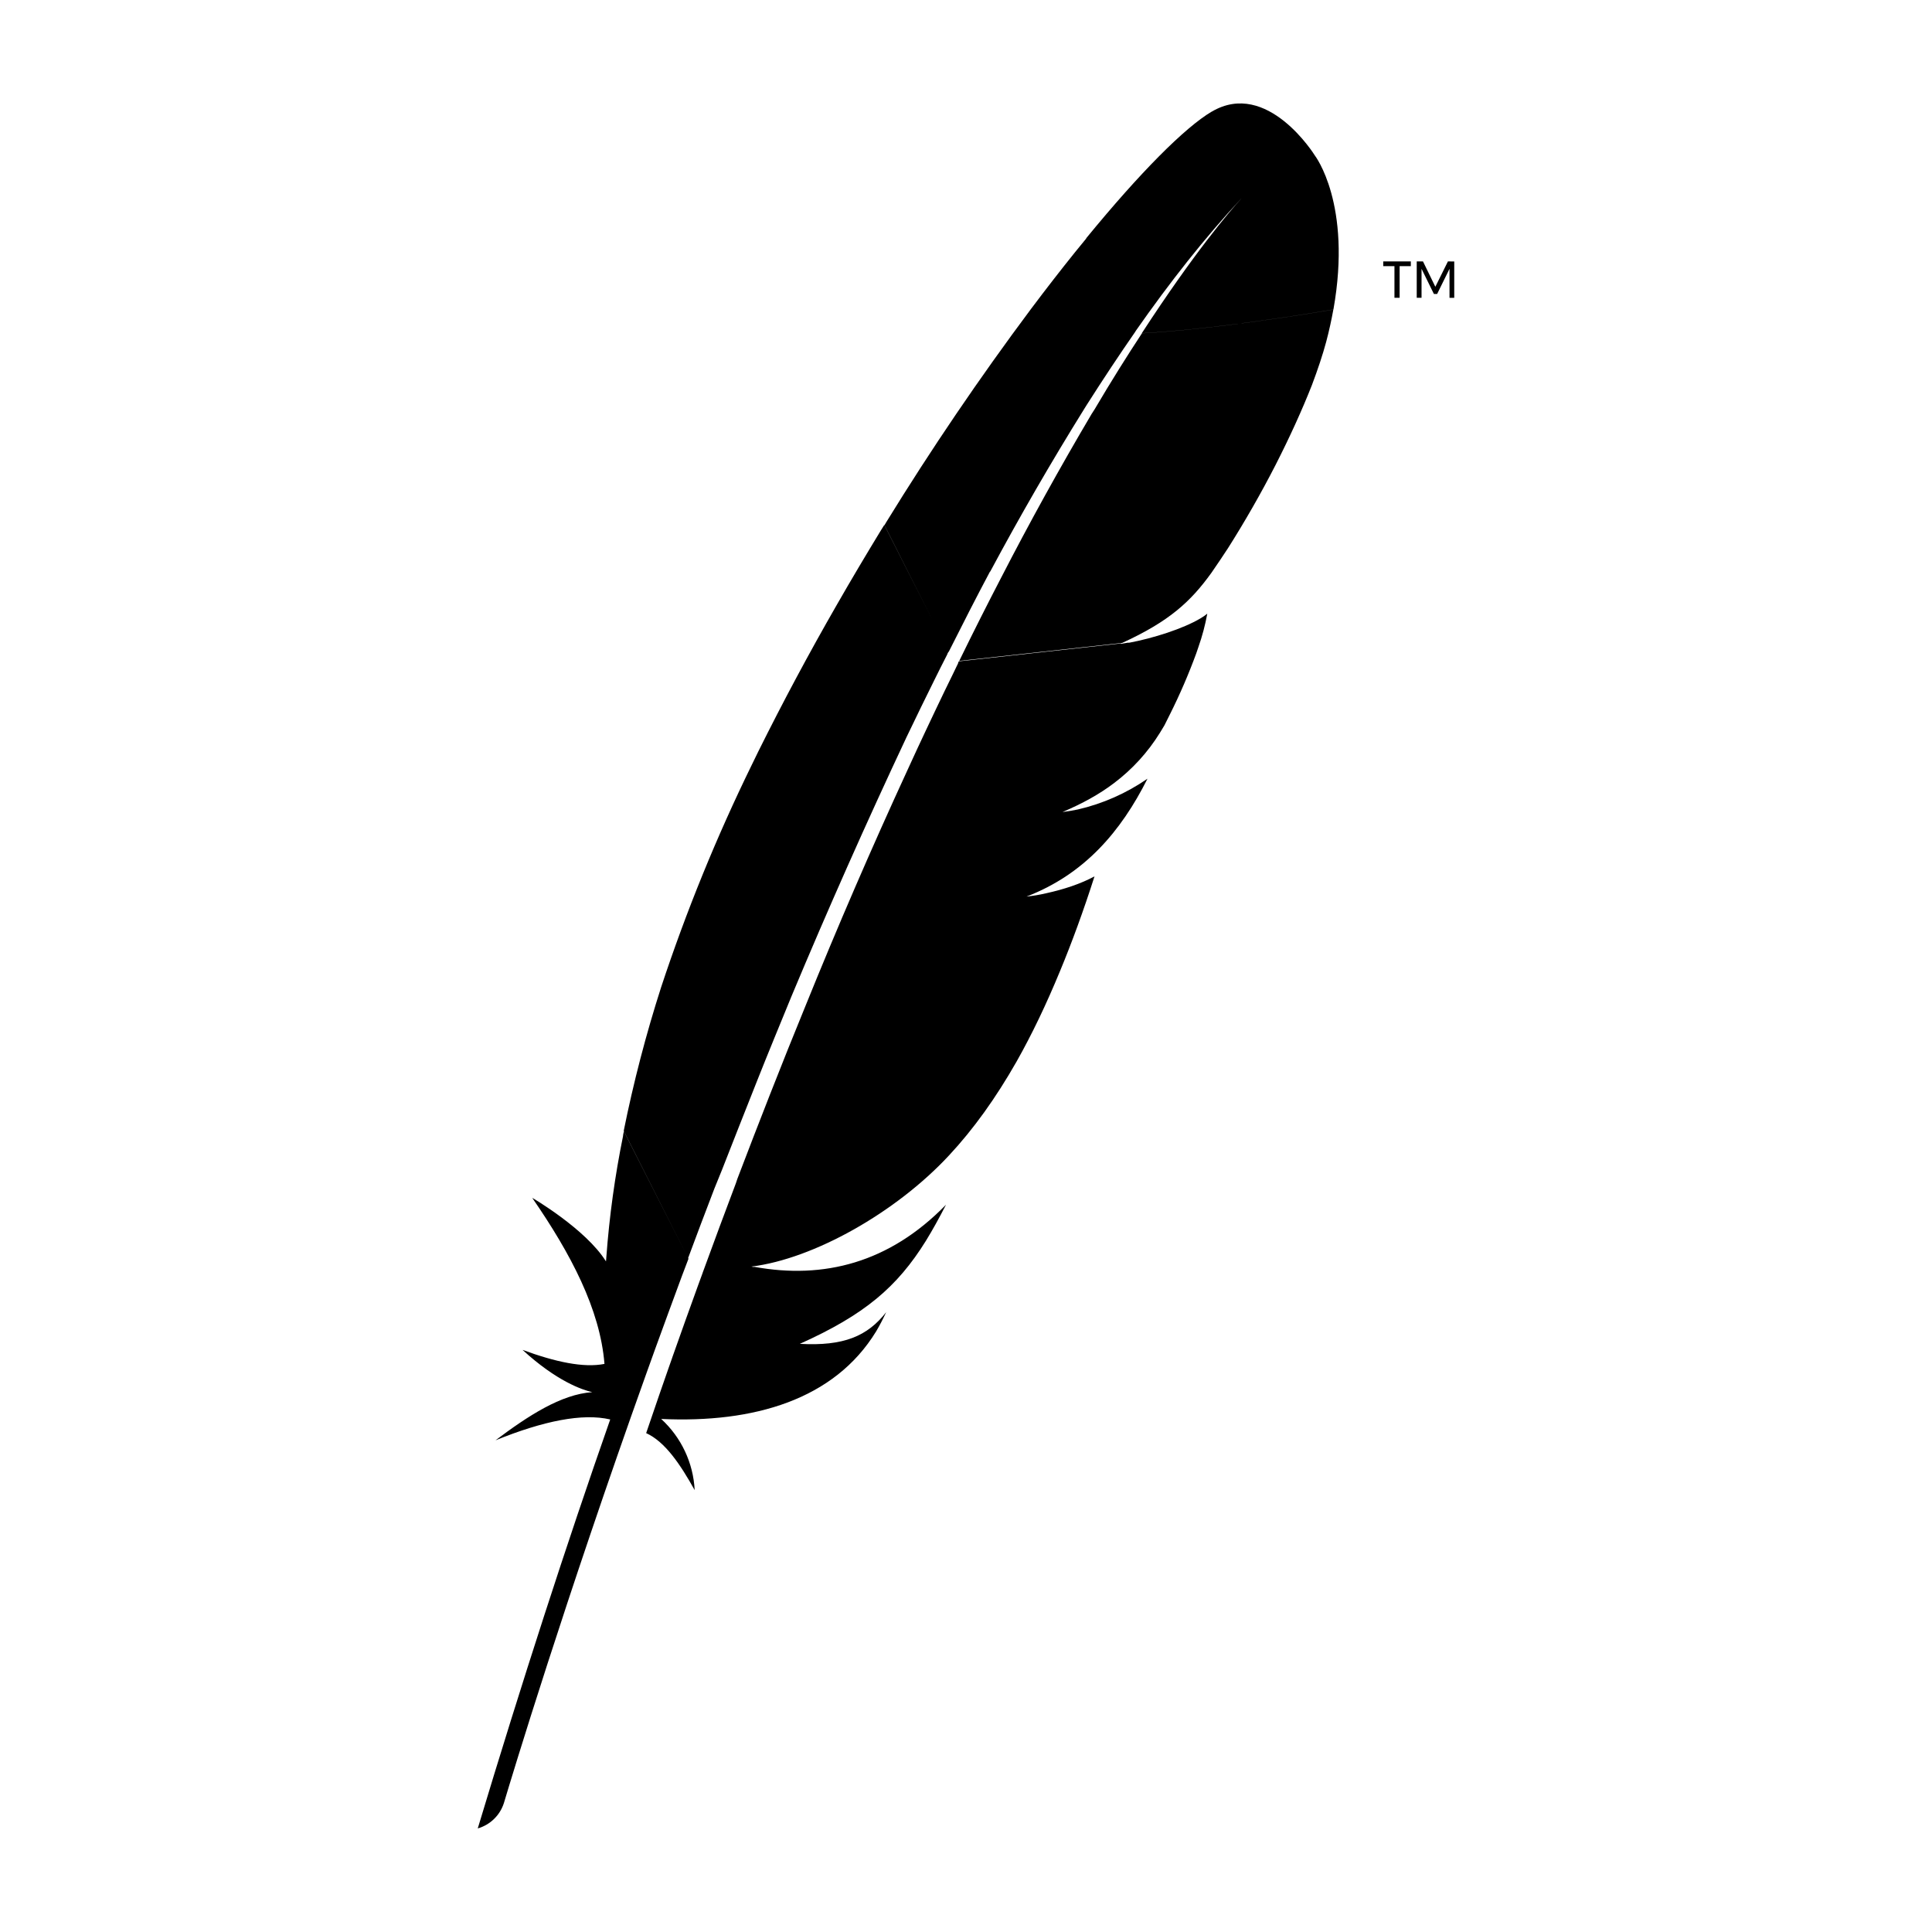
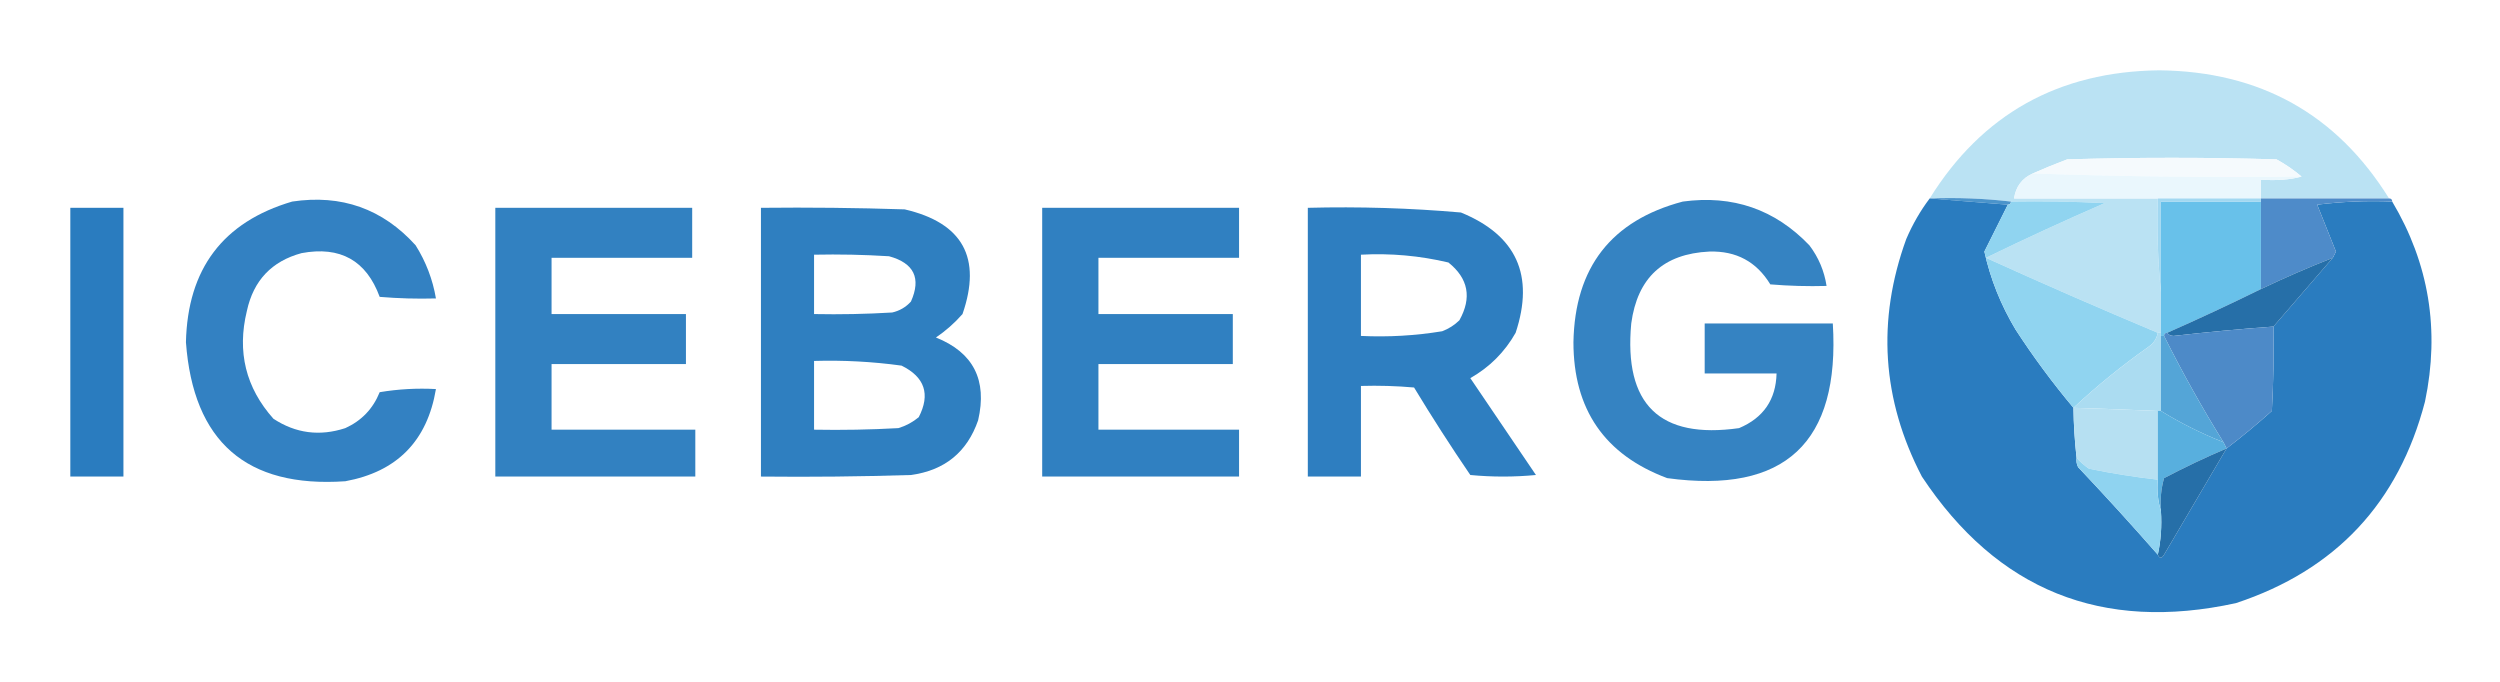
- <svg xmlns="http://www.w3.org/2000/svg" role="img" viewBox="-1.44 -1.44 26.88 26.88">
-   <path d="M17.805 2.197v.066h.156v.44h.072v-.44h.156v-.066zm.9 0l-.175.353-.172-.353h-.087v.506h.067V2.3l.172.35h.045l.172-.35v.404h.066v-.506zm-4.257 1c-.204.31-.424.66-.66 1.06l-.04.062a44.457 44.457 0 00-1.265 2.29c-.187.36-.38.742-.577 1.146l2.267-.25c.66-.302.955-.578 1.242-.976a15.5 15.5 0 00.23-.342c.23-.363.46-.763.663-1.16.197-.386.37-.767.505-1.11.083-.22.15-.422.198-.6.042-.158.074-.307.1-.45-.884.15-1.965.295-2.668.33zM11.894 7.78l-.077.16c-.078.16-.157.32-.236.488-.086.18-.172.364-.26.552l-.132.287a75.265 75.265 0 00-1.427 3.3c-.163.397-.327.807-.493 1.23-.15.38-.297.765-.45 1.164l-.02.06c-.15.396-.3.802-.453 1.22l-.01.027.72-.08a.213.213 0 01-.042-.006c.863-.106 2.01-.75 2.75-1.547.342-.367.652-.8.94-1.306.213-.377.413-.795.604-1.258.168-.405.328-.843.48-1.318-.196.105-.423.18-.673.235a2.184 2.184 0 01-.273.046c.806-.31 1.314-.905 1.683-1.64a2.816 2.816 0 01-.968.428c-.06.012-.116.022-.174.03l-.043.006h.002c.278-.118.514-.248.718-.403a2.571 2.571 0 00.637-.698l.063-.104.077-.154a8.107 8.107 0 00.367-.85l.03-.088a3.04 3.04 0 00.123-.463.733.733 0 01-.094.065c-.243.145-.66.277-.996.34l.663-.074-.664.073h-.017l-.1.017c.006-.003.01-.006.017-.008l-2.265.25-.013.022zM8.27 16.45c-.117.323-.236.654-.355.992l-.005.015c-.016.046-.032.094-.05.142-.08.227-.15.432-.31.9.264.12.475.435.675.793a1.44 1.44 0 00-.466-.99c1.293.06 2.41-.27 2.99-1.217.05-.084.096-.173.14-.268-.26.333-.59.474-1.2.44 0 0-.004 0-.005.002l.004-.002c.9-.404 1.354-.79 1.754-1.433.094-.153.186-.32.28-.503-.788.81-1.702 1.04-2.664.865l-.72.078a6.43 6.43 0 00-.067.183zM15.42.112c-.376.222-1 .85-1.748 1.763l.686 1.294c.48-.687.97-1.307 1.462-1.836l.058-.062c-.02.02-.04.04-.057.062-.16.176-.644.74-1.375 1.863.703-.035 1.784-.18 2.666-.33.262-1.47-.258-2.142-.258-2.142s-.66-1.07-1.436-.61zm-3.084 6.402a40.253 40.253 0 011.306-2.26l.04-.064c.224-.352.45-.693.677-1.02l-.685-1.293-.157.192c-.197.245-.403.51-.613.79a39.853 39.853 0 00-2.016 2.97l-.022.038.893 1.763c.19-.378.38-.752.575-1.118zm-3.73 8.32c.158-.406.319-.81.483-1.225.156-.394.32-.79.484-1.19a91.133 91.133 0 011.6-3.604l.205-.424c.12-.243.237-.485.36-.724a.125.125 0 01.02-.04l-.895-1.763-.044.07c-.207.34-.414.687-.617 1.042a38.056 38.056 0 00-1.092 2.04l-.094.193a24.573 24.573 0 00-1.258 3.087 18.492 18.492 0 00-.52 1.997l.896 1.77c.117-.317.24-.638.364-.963zm-1.376-.476a13.38 13.38 0 00-.234 1.692c0 .02-.004.04-.005.06-.28-.45-1.03-.888-1.026-.884.537.778.944 1.55 1.005 2.31-.29.058-.684-.027-1.14-.195.475.436.83.556.97.588-.434.03-.89.328-1.346.67.668-.27 1.21-.38 1.596-.29-.61 1.74-1.23 3.655-1.843 5.69a.538.538 0 00.364-.354c.11-.368.84-2.786 1.978-5.965l.097-.27.028-.078c.12-.332.246-.672.374-1.02l.09-.237v-.004L7.24 14.3c-.003.02-.01.04-.012.06z" />
+ <svg xmlns="http://www.w3.org/2000/svg" version="1.1" width="800" height="218" viewBox="0 0 800 218" style="shape-rendering:geometricPrecision; text-rendering:geometricPrecision; image-rendering:optimizeQuality; fill-rule:evenodd; clip-rule:evenodd">
+   <g>
+     <path style="opacity:0.973" fill="#b8e1f3" d="M 764.5,63.5 C 750.833,63.5 737.167,63.5 723.5,63.5C 723.5,61.5 723.5,59.5 723.5,57.5C 728.607,57.834 732.94,57.501 736.5,56.5C 734.073,54.442 731.407,52.609 728.5,51C 706.167,50.333 683.833,50.333 661.5,51C 657.764,52.41 654.098,53.91 650.5,55.5C 647.053,57.054 645.053,59.721 644.5,63.5C 659.833,63.5 675.167,63.5 690.5,63.5C 690.173,73.681 690.506,83.681 691.5,93.5C 691.5,97.833 691.5,102.167 691.5,106.5C 691.167,106.5 690.833,106.5 690.5,106.5C 672.032,98.765 653.699,90.765 635.5,82.5C 648.016,76.409 660.683,70.576 673.5,65C 663.506,64.5 653.506,64.334 643.5,64.5C 635.016,63.507 626.349,63.174 617.5,63.5C 634.269,36.52 658.769,22.854 691,22.5C 723.231,22.854 747.731,36.52 764.5,63.5 Z" />
+   </g>
+   <g>
+     <path style="opacity:1" fill="#f5fafd" d="M 736.5,56.5 C 707.662,56.831 678.995,56.498 650.5,55.5C 654.098,53.91 657.764,52.41 661.5,51C 683.833,50.333 706.167,50.333 728.5,51C 731.407,52.609 734.073,54.442 736.5,56.5 Z" />
+   </g>
+   <g>
+     <path style="opacity:1" fill="#eaf7fd" d="M 650.5,55.5 C 678.995,56.498 707.662,56.831 736.5,56.5C 732.94,57.501 728.607,57.834 723.5,57.5C 723.5,59.5 723.5,61.5 723.5,63.5C 712.5,63.5 701.5,63.5 690.5,63.5C 675.167,63.5 659.833,63.5 644.5,63.5C 645.053,59.721 647.053,57.054 650.5,55.5 Z" />
+   </g>
+   <g>
+     <path style="opacity:1" fill="#4b94cb" d="M 617.5,63.5 C 626.349,63.174 635.016,63.507 643.5,64.5C 643.5,65.167 643.167,65.5 642.5,65.5C 634.167,64.833 625.833,64.167 617.5,63.5 Z" />
+   </g>
+   <g>
+     <path style="opacity:0.943" fill="#277abe" d="M 93.5,64.5 C 109.262,62.141 122.429,66.808 133,78.5C 136.303,83.766 138.47,89.433 139.5,95.5C 133.491,95.666 127.491,95.499 121.5,95C 117.224,83.356 108.89,78.69 96.5,81C 86.944,83.592 81.11,89.759 79,99.5C 75.812,112.574 78.645,124.074 87.5,134C 94.635,138.68 102.302,139.68 110.5,137C 115.697,134.637 119.363,130.803 121.5,125.5C 127.463,124.504 133.463,124.171 139.5,124.5C 136.714,141.119 127.048,150.952 110.5,154C 78.839,156.182 61.839,141.349 59.5,109.5C 60.03,86.026 71.363,71.026 93.5,64.5 Z" />
+   </g>
+   <g>
+     <path style="opacity:0.933" fill="#277abe" d="M 538.5,64.5 C 554.494,62.33 567.994,66.996 579,78.5C 581.937,82.374 583.771,86.707 584.5,91.5C 578.491,91.666 572.491,91.499 566.5,91C 562.094,83.744 555.594,80.244 547,80.5C 532.301,81.198 523.968,88.864 522,103.5C 519.598,129.436 531.098,140.602 556.5,137C 564.296,133.714 568.296,127.881 568.5,119.5C 560.833,119.5 553.167,119.5 545.5,119.5C 545.5,114.167 545.5,108.833 545.5,103.5C 559.167,103.5 572.833,103.5 586.5,103.5C 588.848,141.656 571.182,158.156 533.5,153C 513.502,145.533 503.502,131.033 503.5,109.5C 503.94,85.566 515.606,70.566 538.5,64.5 Z" />
+   </g>
+   <g>
+     <path style="opacity:0.985" fill="#277abe" d="M 617.5,63.5 C 625.833,64.167 634.167,64.833 642.5,65.5C 640.013,70.473 637.513,75.473 635,80.5C 636.926,89.255 640.26,97.588 645,105.5C 650.7,114.257 656.867,122.591 663.5,130.5C 663.569,135.854 663.902,141.187 664.5,146.5C 664.351,147.552 664.517,148.552 665,149.5C 673.707,158.704 682.207,168.037 690.5,177.5C 691.077,178.773 691.743,178.773 692.5,177.5C 699.178,166.139 705.845,154.806 712.5,143.5C 717.46,139.712 722.293,135.712 727,131.5C 727.5,122.506 727.666,113.506 727.5,104.5C 733.833,97.167 740.167,89.833 746.5,82.5C 746.804,81.85 747.137,81.183 747.5,80.5C 745.5,75.5 743.5,70.5 741.5,65.5C 749.472,64.502 757.472,64.169 765.5,64.5C 777.293,84.321 780.793,105.654 776,128.5C 767.539,160.962 747.372,182.462 715.5,193C 672.603,202.376 639.103,188.876 615,152.5C 602.206,127.892 600.539,102.559 610,76.5C 612.022,71.777 614.522,67.443 617.5,63.5 Z" />
+   </g>
+   <g>
+     <path style="opacity:1" fill="#68c1ea" d="M 723.5,64.5 C 723.5,73.833 723.5,83.167 723.5,92.5C 713.663,97.343 703.663,102.01 693.5,106.5C 692.833,106.5 692.5,106.833 692.5,107.5C 692.167,107.5 691.833,107.5 691.5,107.5C 691.5,107.167 691.5,106.833 691.5,106.5C 691.5,102.167 691.5,97.833 691.5,93.5C 691.5,83.833 691.5,74.167 691.5,64.5C 702.167,64.5 712.833,64.5 723.5,64.5 Z" />
+   </g>
+   <g>
+     <path style="opacity:1" fill="#4e8bc9" d="M 723.5,63.5 C 737.167,63.5 750.833,63.5 764.5,63.5C 765.167,63.5 765.5,63.833 765.5,64.5C 757.472,64.169 749.472,64.502 741.5,65.5C 743.5,70.5 745.5,75.5 747.5,80.5C 747.137,81.183 746.804,81.85 746.5,82.5C 738.712,85.561 731.045,88.894 723.5,92.5C 723.5,83.167 723.5,73.833 723.5,64.5C 723.5,64.167 723.5,63.833 723.5,63.5 Z" />
+   </g>
+   <g>
+     <path style="opacity:0.982" fill="#277abe" d="M 22.5,66.5 C 28.167,66.5 33.833,66.5 39.5,66.5C 39.5,95.167 39.5,123.833 39.5,152.5C 33.833,152.5 28.167,152.5 22.5,152.5C 22.5,123.833 22.5,95.167 22.5,66.5 Z" />
+   </g>
+   <g>
+     <path style="opacity:0.949" fill="#277abe" d="M 158.5,66.5 C 179.5,66.5 200.5,66.5 221.5,66.5C 221.5,71.833 221.5,77.167 221.5,82.5C 206.5,82.5 191.5,82.5 176.5,82.5C 176.5,88.5 176.5,94.5 176.5,100.5C 190.833,100.5 205.167,100.5 219.5,100.5C 219.5,105.833 219.5,111.167 219.5,116.5C 205.167,116.5 190.833,116.5 176.5,116.5C 176.5,123.5 176.5,130.5 176.5,137.5C 191.833,137.5 207.167,137.5 222.5,137.5C 222.5,142.5 222.5,147.5 222.5,152.5C 201.167,152.5 179.833,152.5 158.5,152.5C 158.5,123.833 158.5,95.167 158.5,66.5 Z" />
+   </g>
+   <g>
+     <path style="opacity:0.963" fill="#277abe" d="M 243.5,66.5 C 258.837,66.333 274.17,66.5 289.5,67C 308.073,71.313 314.24,82.48 308,100.5C 305.463,103.372 302.63,105.872 299.5,108C 311.481,112.791 315.981,121.624 313,134.5C 309.463,144.697 302.296,150.53 291.5,152C 275.503,152.5 259.503,152.667 243.5,152.5C 243.5,123.833 243.5,95.167 243.5,66.5 Z M 260.5,81.5 C 268.507,81.334 276.507,81.5 284.5,82C 292.503,84.197 294.836,89.03 291.5,96.5C 289.869,98.297 287.869,99.464 285.5,100C 277.173,100.5 268.84,100.666 260.5,100.5C 260.5,94.167 260.5,87.833 260.5,81.5 Z M 260.5,115.5 C 269.879,115.224 279.212,115.724 288.5,117C 295.944,120.665 297.777,126.165 294,133.5C 292.065,135.102 289.899,136.269 287.5,137C 278.506,137.5 269.506,137.666 260.5,137.5C 260.5,130.167 260.5,122.833 260.5,115.5 Z" />
+   </g>
+   <g>
+     <path style="opacity:0.955" fill="#277abe" d="M 333.5,66.5 C 354.5,66.5 375.5,66.5 396.5,66.5C 396.5,71.833 396.5,77.167 396.5,82.5C 381.5,82.5 366.5,82.5 351.5,82.5C 351.5,88.5 351.5,94.5 351.5,100.5C 365.833,100.5 380.167,100.5 394.5,100.5C 394.5,105.833 394.5,111.167 394.5,116.5C 380.167,116.5 365.833,116.5 351.5,116.5C 351.5,123.5 351.5,130.5 351.5,137.5C 366.5,137.5 381.5,137.5 396.5,137.5C 396.5,142.5 396.5,147.5 396.5,152.5C 375.5,152.5 354.5,152.5 333.5,152.5C 333.5,123.833 333.5,95.167 333.5,66.5 Z" />
+   </g>
+   <g>
+     <path style="opacity:0.967" fill="#277abe" d="M 418.5,66.5 C 434.882,66.077 451.215,66.577 467.5,68C 485.266,75.268 491.099,88.101 485,106.5C 481.5,112.667 476.667,117.5 470.5,121C 477.5,131.333 484.5,141.667 491.5,152C 484.5,152.667 477.5,152.667 470.5,152C 464.251,142.837 458.251,133.503 452.5,124C 446.843,123.501 441.176,123.334 435.5,123.5C 435.5,133.167 435.5,142.833 435.5,152.5C 429.833,152.5 424.167,152.5 418.5,152.5C 418.5,123.833 418.5,95.167 418.5,66.5 Z M 435.5,81.5 C 444.975,80.989 454.309,81.823 463.5,84C 469.879,89.1 471.046,95.267 467,102.5C 465.421,104.041 463.587,105.208 461.5,106C 452.916,107.41 444.25,107.91 435.5,107.5C 435.5,98.833 435.5,90.167 435.5,81.5 Z" />
+   </g>
+   <g>
+     <path style="opacity:1" fill="#a2d8f1" d="M 690.5,63.5 C 701.5,63.5 712.5,63.5 723.5,63.5C 723.5,63.833 723.5,64.167 723.5,64.5C 712.833,64.5 702.167,64.5 691.5,64.5C 691.5,74.167 691.5,83.833 691.5,93.5C 690.506,83.681 690.173,73.681 690.5,63.5 Z" />
+   </g>
+   <g>
+     <path style="opacity:1" fill="#90d4f0" d="M 643.5,64.5 C 653.506,64.334 663.506,64.5 673.5,65C 660.683,70.576 648.016,76.409 635.5,82.5C 653.699,90.765 672.032,98.765 690.5,106.5C 690.141,108.371 689.141,109.871 687.5,111C 679.021,116.985 671.021,123.485 663.5,130.5C 656.867,122.591 650.7,114.257 645,105.5C 640.26,97.588 636.926,89.255 635,80.5C 637.513,75.473 640.013,70.473 642.5,65.5C 643.167,65.5 643.5,65.167 643.5,64.5 Z" />
+   </g>
+   <g>
+     <path style="opacity:1" fill="#266fa8" d="M 746.5,82.5 C 740.167,89.833 733.833,97.167 727.5,104.5C 716.812,105.28 706.145,106.28 695.5,107.5C 694.584,107.457 693.917,107.124 693.5,106.5C 703.663,102.01 713.663,97.343 723.5,92.5C 731.045,88.894 738.712,85.561 746.5,82.5 Z" />
+   </g>
+   <g>
+     <path style="opacity:1" fill="#4d8ac8" d="M 727.5,104.5 C 727.666,113.506 727.5,122.506 727,131.5C 722.293,135.712 717.46,139.712 712.5,143.5C 712.167,142.833 711.833,142.167 711.5,141.5C 704.628,130.419 698.295,119.086 692.5,107.5C 692.5,106.833 692.833,106.5 693.5,106.5C 693.917,107.124 694.584,107.457 695.5,107.5C 706.145,106.28 716.812,105.28 727.5,104.5 Z" />
+   </g>
+   <g>
+     <path style="opacity:1" fill="#abdcf1" d="M 690.5,106.5 C 690.833,106.5 691.167,106.5 691.5,106.5C 691.5,106.833 691.5,107.167 691.5,107.5C 691.5,115.5 691.5,123.5 691.5,131.5C 691.167,131.5 690.833,131.5 690.5,131.5C 681.502,131.119 672.502,130.786 663.5,130.5C 671.021,123.485 679.021,116.985 687.5,111C 689.141,109.871 690.141,108.371 690.5,106.5 Z" />
+   </g>
+   <g>
+     <path style="opacity:1" fill="#54a5d7" d="M 691.5,107.5 C 691.833,107.5 692.167,107.5 692.5,107.5C 698.295,119.086 704.628,130.419 711.5,141.5C 704.456,138.721 697.789,135.388 691.5,131.5C 691.5,123.5 691.5,115.5 691.5,107.5 Z" />
+   </g>
+   <g>
+     <path style="opacity:1" fill="#b6e0f2" d="M 663.5,130.5 C 672.502,130.786 681.502,131.119 690.5,131.5C 690.5,138.833 690.5,146.167 690.5,153.5C 683.125,152.66 675.791,151.493 668.5,150C 666.973,148.968 665.64,147.801 664.5,146.5C 663.902,141.187 663.569,135.854 663.5,130.5 Z" />
+   </g>
+   <g>
+     <path style="opacity:1" fill="#58afde" d="M 690.5,131.5 C 690.833,131.5 691.167,131.5 691.5,131.5C 697.789,135.388 704.456,138.721 711.5,141.5C 711.833,142.167 712.167,142.833 712.5,143.5C 705.734,146.382 699.067,149.549 692.5,153C 691.544,156.394 691.211,159.894 691.5,163.5C 690.521,160.375 690.187,157.042 690.5,153.5C 690.5,146.167 690.5,138.833 690.5,131.5 Z" />
+   </g>
+   <g>
+     <path style="opacity:1" fill="#266fa8" d="M 712.5,143.5 C 705.845,154.806 699.178,166.139 692.5,177.5C 691.743,178.773 691.077,178.773 690.5,177.5C 691.486,173.03 691.819,168.363 691.5,163.5C 691.211,159.894 691.544,156.394 692.5,153C 699.067,149.549 705.734,146.382 712.5,143.5 Z" />
+   </g>
+   <g>
+     <path style="opacity:1" fill="#8fd3f0" d="M 664.5,146.5 C 665.64,147.801 666.973,148.968 668.5,150C 675.791,151.493 683.125,152.66 690.5,153.5C 690.187,157.042 690.521,160.375 691.5,163.5C 691.819,168.363 691.486,173.03 690.5,177.5C 682.207,168.037 673.707,158.704 665,149.5C 664.517,148.552 664.351,147.552 664.5,146.5 Z" />
+   </g>
</svg>
